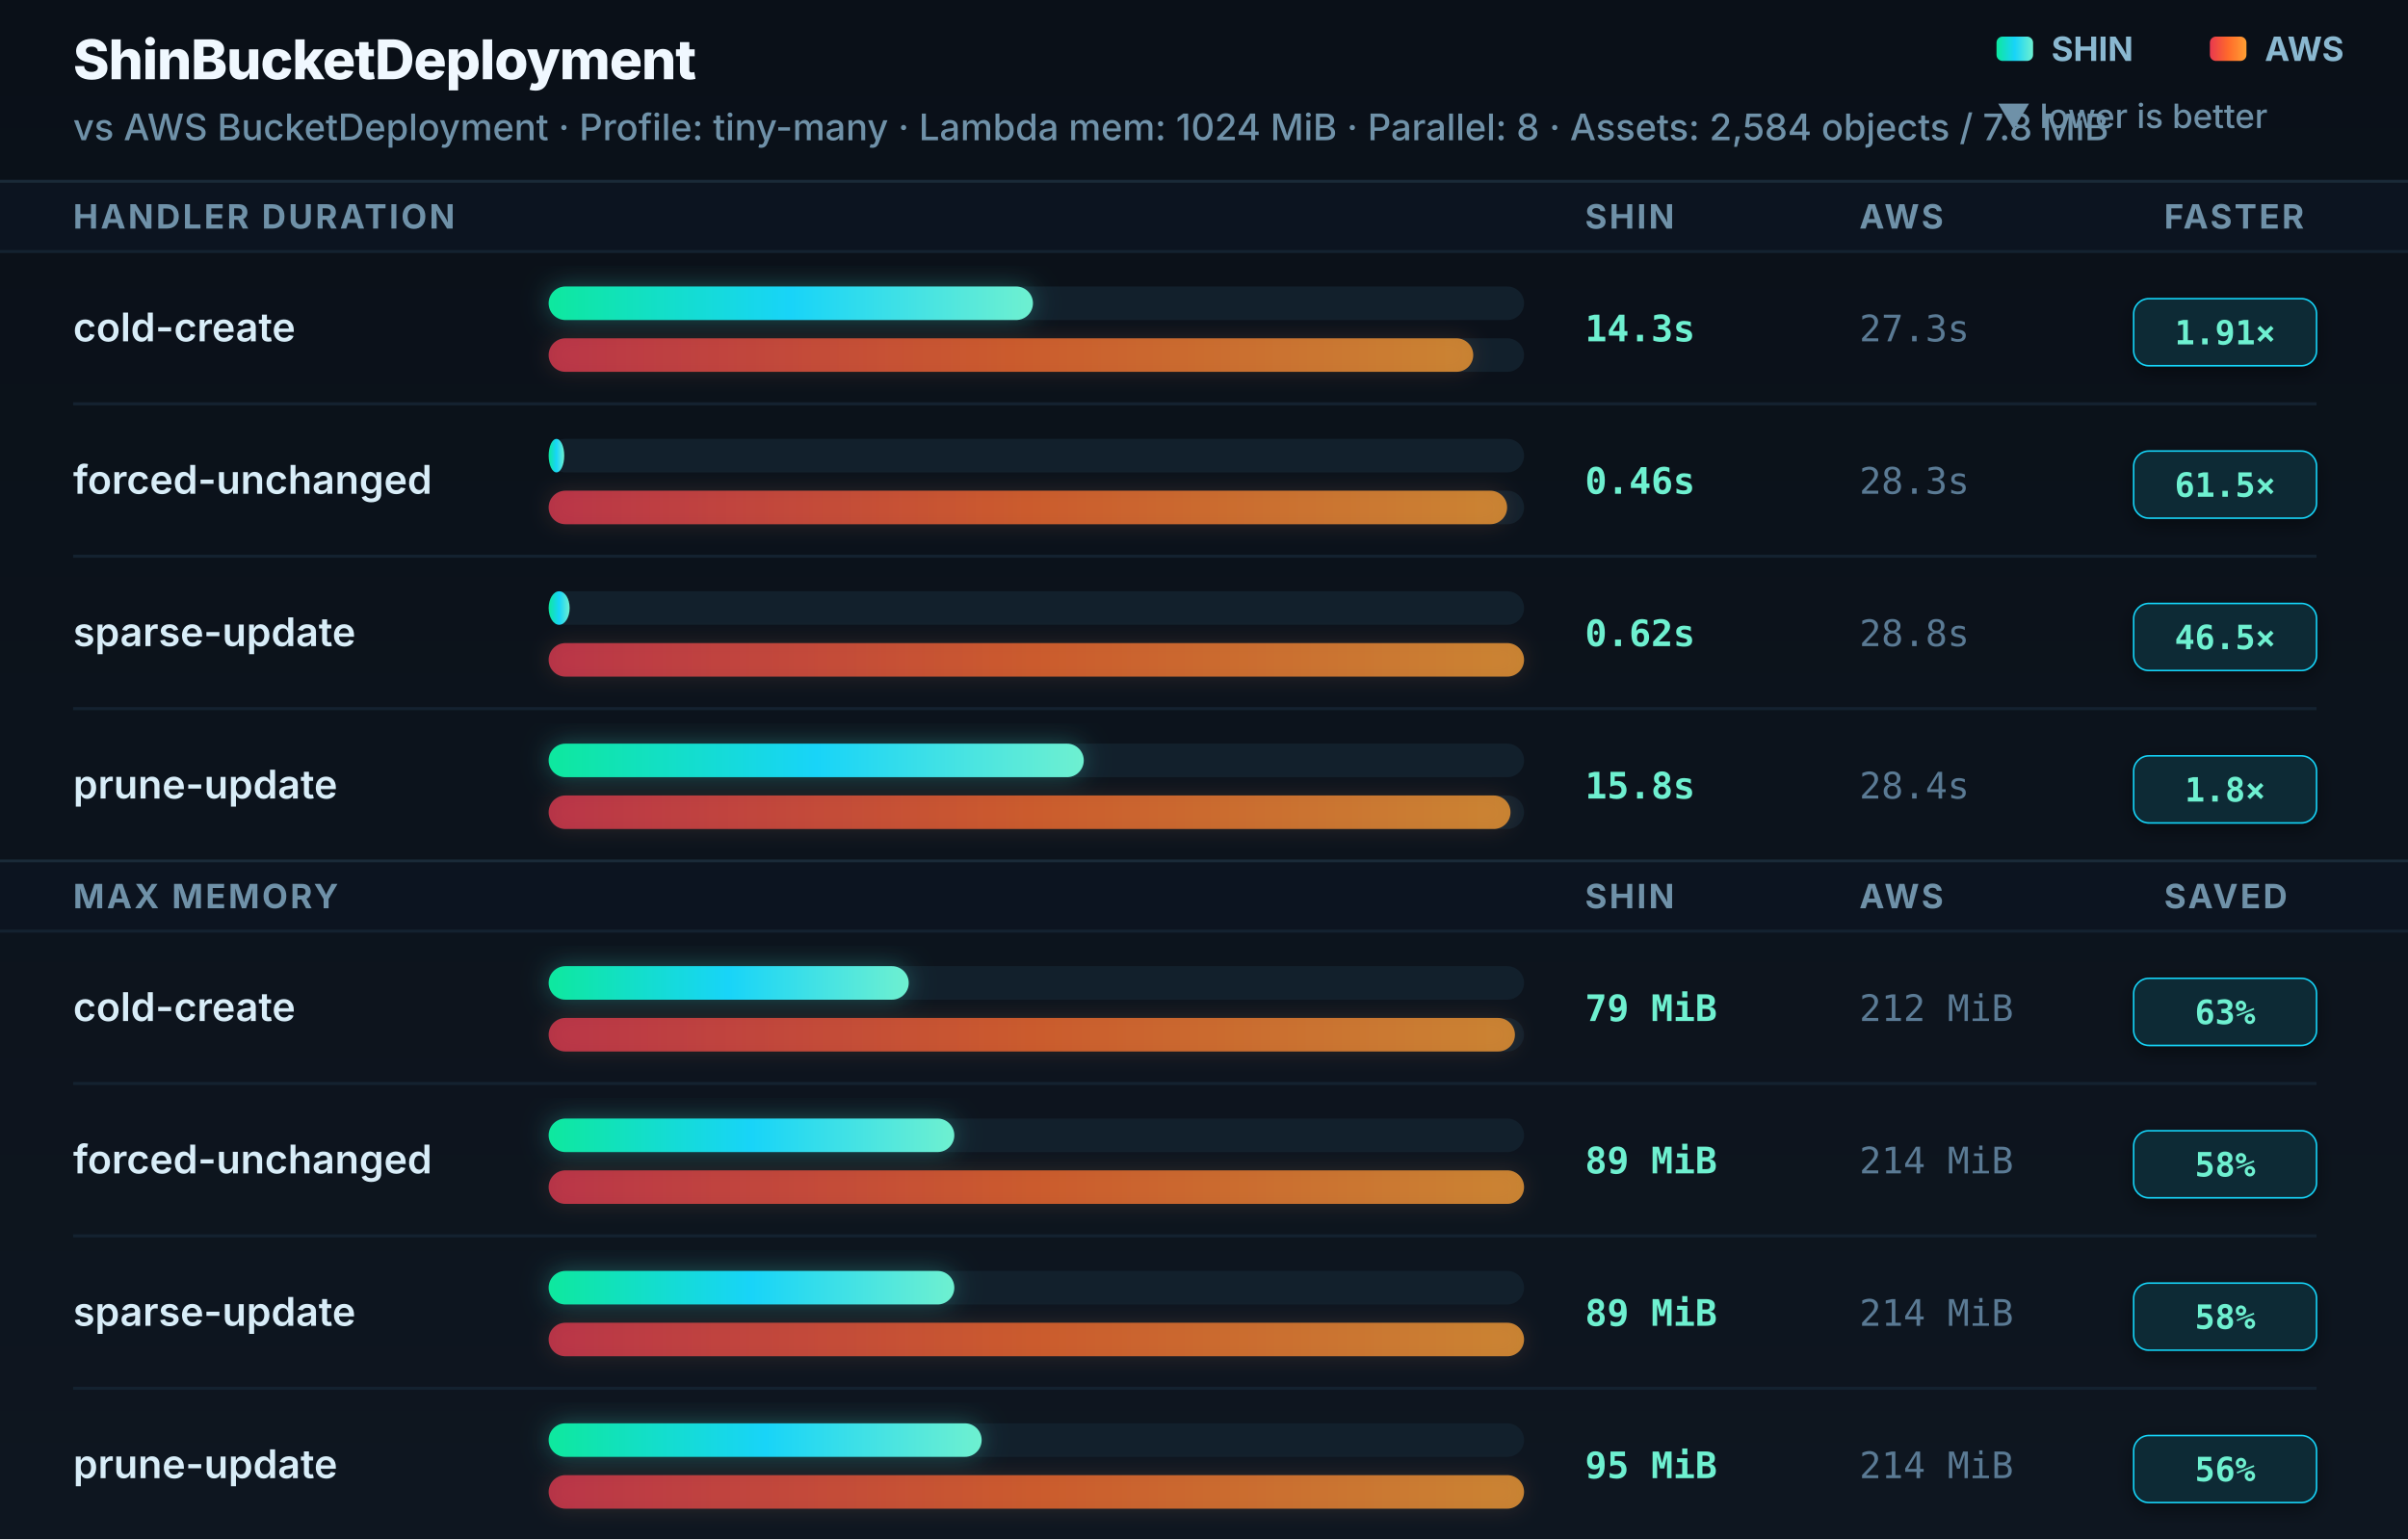
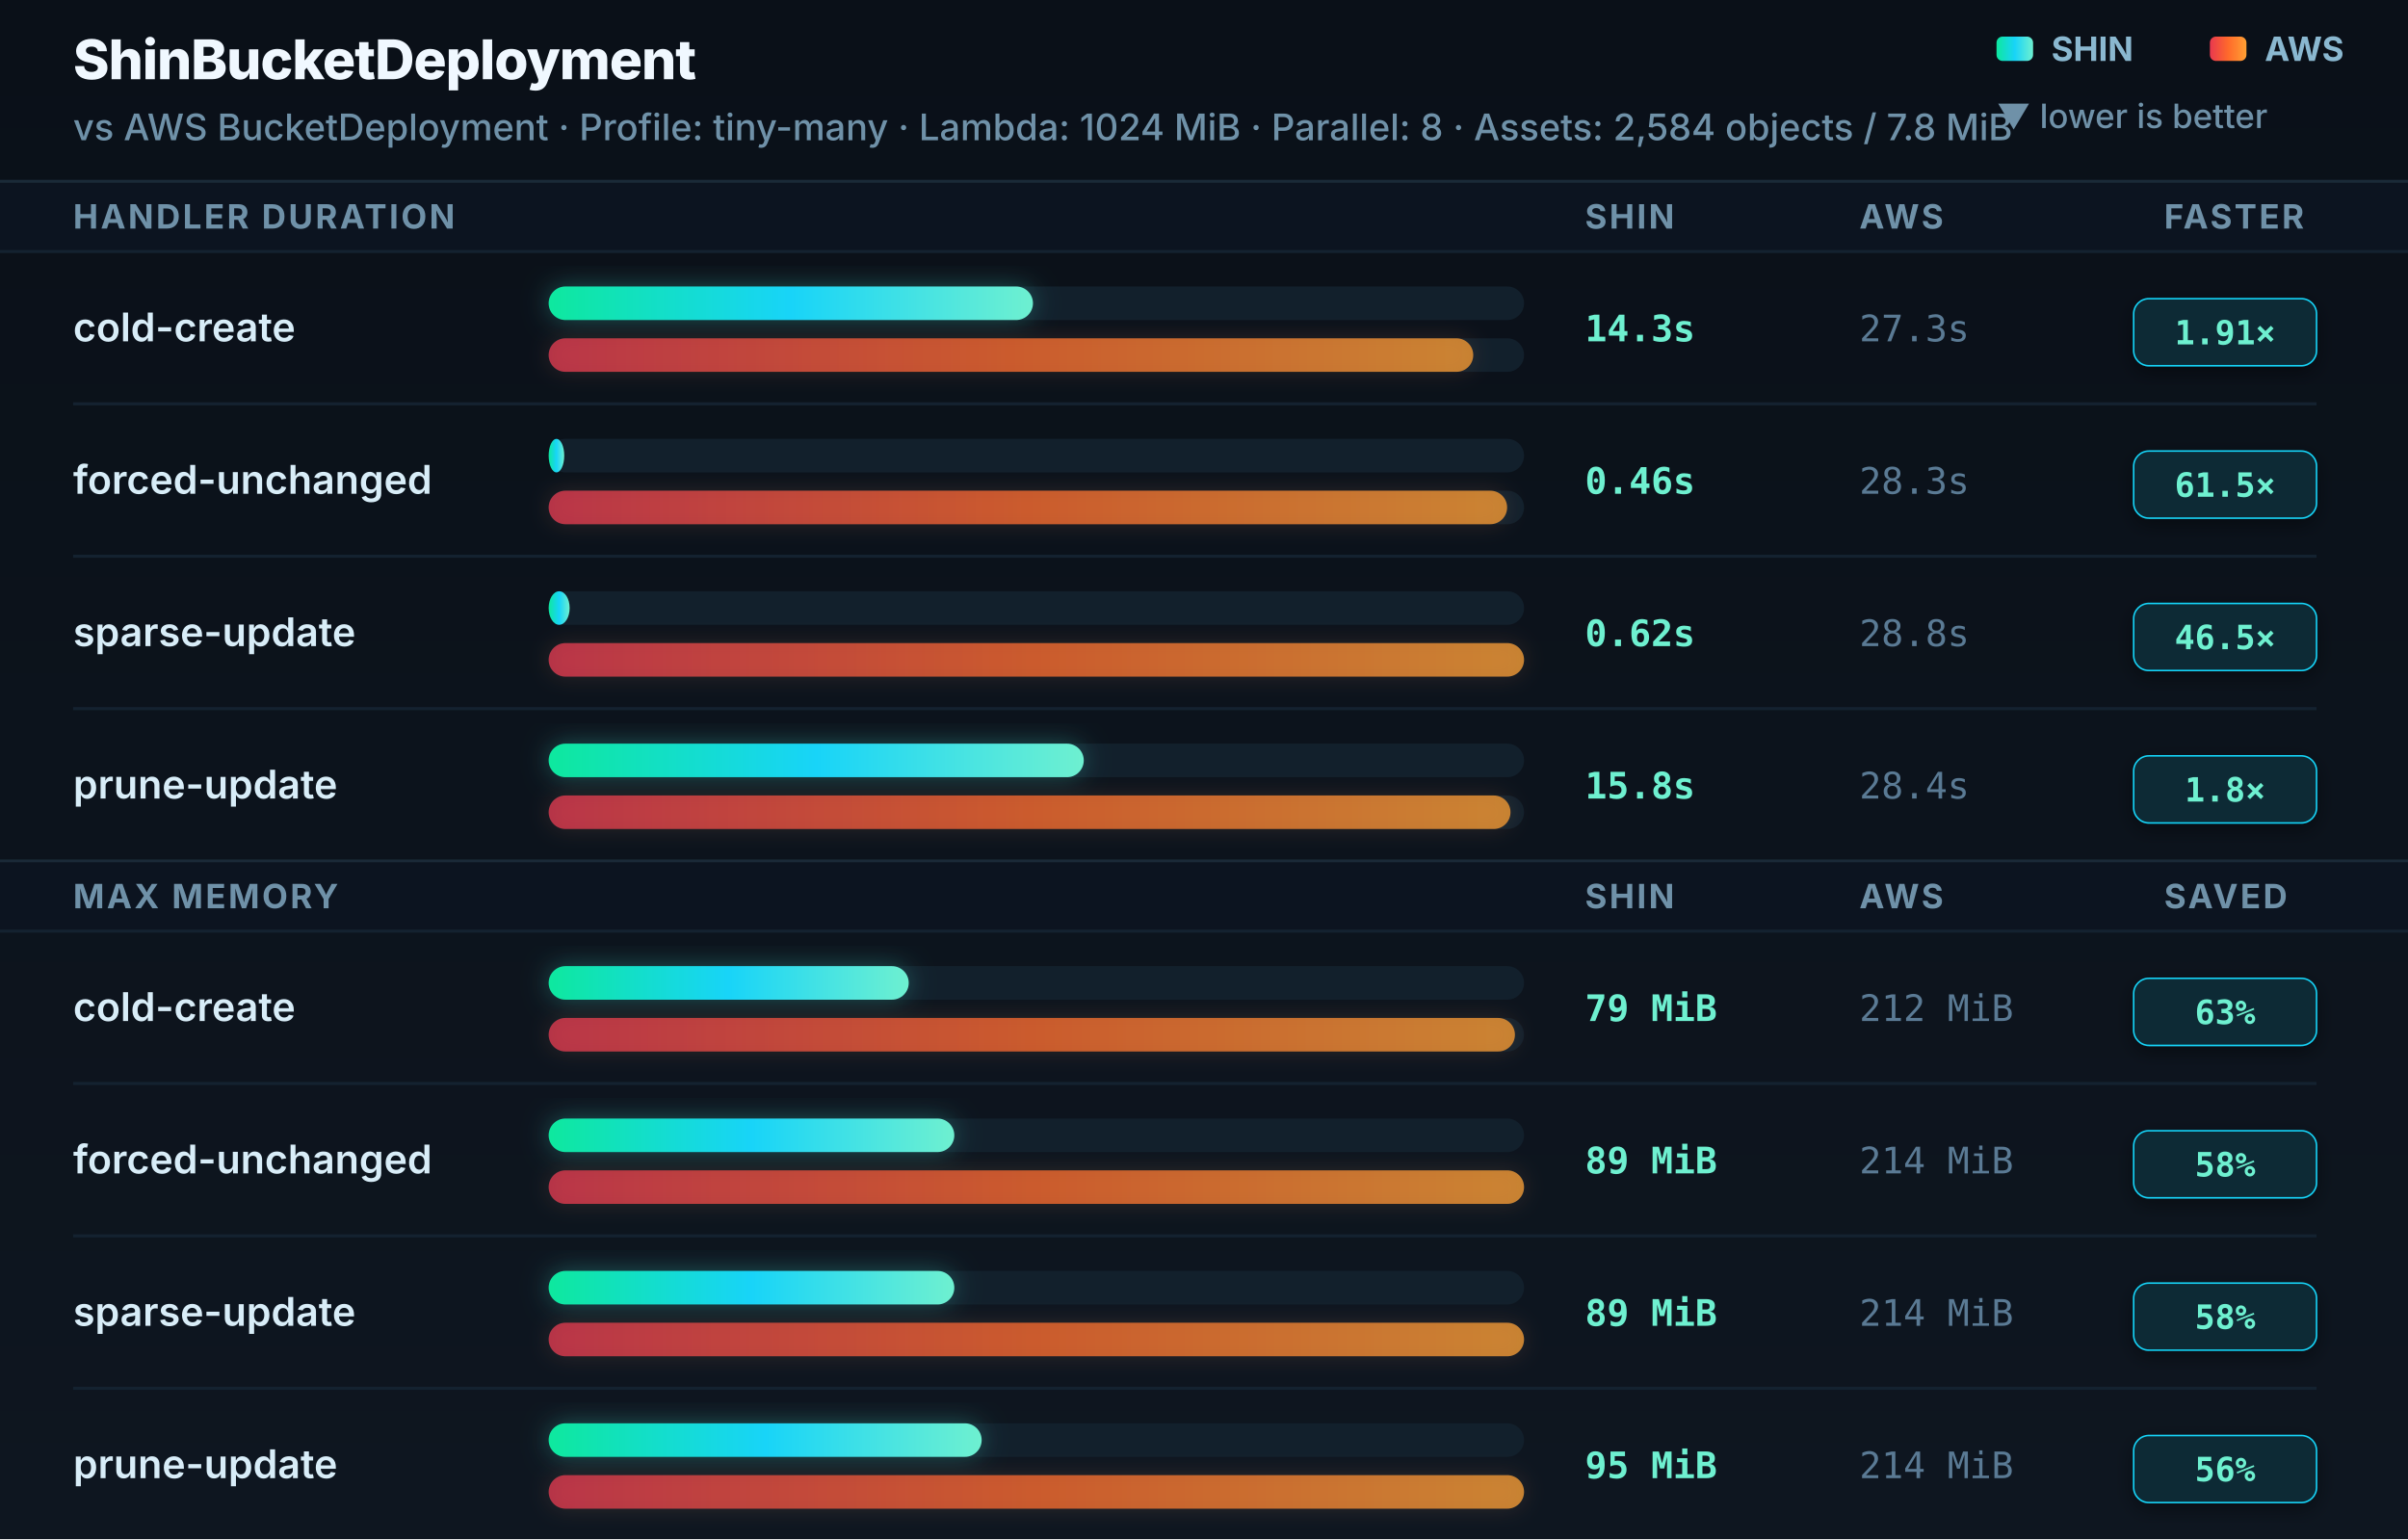
<svg xmlns="http://www.w3.org/2000/svg" width="790" height="505" viewBox="0 0 790 505" role="img" aria-labelledby="title desc">
  <defs>
    <linearGradient id="shin" x1="0" y1="0" x2="1" y2="0">
      <stop offset="0" stop-color="#0ee89e" />
      <stop offset="0.5" stop-color="#18d4f8" />
      <stop offset="1" stop-color="#6ef0d0" />
    </linearGradient>
    <linearGradient id="aws" x1="0" y1="0" x2="1" y2="0">
      <stop offset="0" stop-color="#e8384f" />
      <stop offset="0.5" stop-color="#ff6a2b" />
      <stop offset="1" stop-color="#ffa033" />
    </linearGradient>
    <linearGradient id="bgGrad" x1="0" y1="0" x2="0" y2="1">
      <stop offset="0" stop-color="#0a1018" />
      <stop offset="1" stop-color="#0e1620" />
    </linearGradient>
    <filter id="gS" x="-8%" y="-60%" width="116%" height="220%">
      <feGaussianBlur in="SourceGraphic" stdDeviation="4" />
      <feColorMatrix type="matrix" values="0 0 0 0 0.06 0 0 0 0 0.85 0 0 0 0 0.7 0 0 0 0.6 0" />
    </filter>
    <filter id="gA" x="-8%" y="-60%" width="116%" height="220%">
      <feGaussianBlur in="SourceGraphic" stdDeviation="3.5" />
      <feColorMatrix type="matrix" values="0 0 0 0 0.95 0 0 0 0 0.35 0 0 0 0 0.15 0 0 0 0.4 0" />
    </filter>
    <filter id="badgeShadow" x="-20%" y="-30%" width="140%" height="160%">
      <feDropShadow dx="0" dy="2" stdDeviation="3" flood-color="#000" flood-opacity="0.4" />
    </filter>
  </defs>
  <rect width="790" height="505" fill="url(#bgGrad)" />
  <text x="24" y="26" font-family="Inter, -apple-system, sans-serif" font-size="18" font-weight="800" fill="#f0f8ff" letter-spacing="-0.3">ShinBucketDeployment</text>
-   <text x="24" y="46" font-family="Inter, -apple-system, sans-serif" font-size="12" font-weight="500" fill="#6f91a8">vs AWS BucketDeployment · Profile: tiny-many · Lambda mem: 1024 MiB · Parallel: 8 · Assets: 2,584 objects / 7.8 MiB</text>
+   <text x="24" y="46" font-family="Inter, -apple-system, sans-serif" font-size="12" font-weight="500" fill="#6f91a8">vs AWS BucketDeployment · Profile: tiny-many · Lambda: 1024 MiB · Parallel: 8 · Assets: 2,584 objects / 7.8 MiB</text>
  <rect x="655" y="12" width="12" height="8" rx="2" fill="url(#shin)" />
  <text x="673" y="20" font-family="Inter, -apple-system, sans-serif" font-size="11" font-weight="700" fill="#8ab8d0">SHIN</text>
  <rect x="725" y="12" width="12" height="8" rx="2" fill="url(#aws)" />
  <text x="743" y="20" font-family="Inter, -apple-system, sans-serif" font-size="11" font-weight="700" fill="#8ab8d0">AWS</text>
  <text x="655" y="42" font-family="Inter, -apple-system, sans-serif" font-size="11" font-weight="500" fill="#6f91a8">▼ lower is better</text>
  <rect x="0" y="59" width="790" height="1" fill="#1a2a38" />
  <rect y="60" width="790" height="22" fill="#0c1420" />
  <text x="24" y="75" font-family="Inter, -apple-system, sans-serif" font-size="11" font-weight="700" fill="#6f91a8" letter-spacing="0.8">HANDLER DURATION</text>
  <text x="520" y="75" font-family="Inter, -apple-system, sans-serif" font-size="11" font-weight="700" fill="#6f91a8" letter-spacing="0.8">SHIN</text>
  <text x="610" y="75" font-family="Inter, -apple-system, sans-serif" font-size="11" font-weight="700" fill="#6f91a8" letter-spacing="0.8">AWS</text>
  <text x="710" y="75" font-family="Inter, -apple-system, sans-serif" font-size="11" font-weight="700" fill="#6f91a8" letter-spacing="0.8">FASTER</text>
  <rect x="0" y="82" width="790" height="1" fill="#142230" />
  <text x="24" y="112" font-family="Inter, -apple-system, sans-serif" font-size="13" font-weight="600" fill="#d8edf8">cold-create</text>
  <rect x="180" y="94" width="320" height="11" rx="5.5" fill="#12202c" />
  <rect x="180" y="94" width="158.889" height="11" rx="5.5" fill="url(#shin)" filter="url(#gS)" opacity="0.5" />
  <rect x="180" y="94" width="158.889" height="11" rx="5.5" fill="url(#shin)" />
  <rect x="180" y="111" width="320" height="11" rx="5.5" fill="#12202c" />
  <rect x="180" y="111" width="303.333" height="11" rx="5.5" fill="url(#aws)" filter="url(#gA)" opacity="0.35" />
  <rect x="180" y="111" width="303.333" height="11" rx="5.5" fill="url(#aws)" opacity="0.75" />
  <text x="520" y="112" font-family="JetBrains Mono, monospace" font-size="12" font-weight="700" fill="#6ef0d0">14.3s</text>
  <text x="610" y="112" font-family="JetBrains Mono, monospace" font-size="12" font-weight="400" fill="#5a7a94">27.3s</text>
  <rect x="700" y="98" width="60" height="22" rx="5" fill="#082b35" stroke="#18d4f8" stroke-width="0.5" filter="url(#badgeShadow)" />
  <text x="730" y="113" text-anchor="middle" font-family="JetBrains Mono, monospace" font-size="11" font-weight="800" fill="#6ef0d0">1.91×</text>
  <rect x="24" y="132" width="736" height="1" fill="#142230" />
  <text x="24" y="162" font-family="Inter, -apple-system, sans-serif" font-size="13" font-weight="600" fill="#d8edf8">forced-unchanged</text>
  <rect x="180" y="144" width="320" height="11" rx="5.5" fill="#12202c" />
  <rect x="180" y="144" width="5.111" height="11" rx="5.5" fill="url(#shin)" />
  <rect x="180" y="161" width="320" height="11" rx="5.5" fill="#12202c" />
  <rect x="180" y="161" width="314.444" height="11" rx="5.5" fill="url(#aws)" filter="url(#gA)" opacity="0.35" />
  <rect x="180" y="161" width="314.444" height="11" rx="5.5" fill="url(#aws)" opacity="0.75" />
  <text x="520" y="162" font-family="JetBrains Mono, monospace" font-size="12" font-weight="700" fill="#6ef0d0">0.46s</text>
  <text x="610" y="162" font-family="JetBrains Mono, monospace" font-size="12" font-weight="400" fill="#5a7a94">28.3s</text>
  <rect x="700" y="148" width="60" height="22" rx="5" fill="#082b35" stroke="#18d4f8" stroke-width="0.5" filter="url(#badgeShadow)" />
  <text x="730" y="163" text-anchor="middle" font-family="JetBrains Mono, monospace" font-size="11" font-weight="800" fill="#6ef0d0">61.5×</text>
  <rect x="24" y="182" width="736" height="1" fill="#142230" />
  <text x="24" y="212" font-family="Inter, -apple-system, sans-serif" font-size="13" font-weight="600" fill="#d8edf8">sparse-update</text>
  <rect x="180" y="194" width="320" height="11" rx="5.5" fill="#12202c" />
  <rect x="180" y="194" width="6.889" height="11" rx="5.5" fill="url(#shin)" />
  <rect x="180" y="211" width="320" height="11" rx="5.5" fill="#12202c" />
  <rect x="180" y="211" width="320" height="11" rx="5.5" fill="url(#aws)" filter="url(#gA)" opacity="0.35" />
  <rect x="180" y="211" width="320" height="11" rx="5.5" fill="url(#aws)" opacity="0.75" />
  <text x="520" y="212" font-family="JetBrains Mono, monospace" font-size="12" font-weight="700" fill="#6ef0d0">0.62s</text>
  <text x="610" y="212" font-family="JetBrains Mono, monospace" font-size="12" font-weight="400" fill="#5a7a94">28.8s</text>
  <rect x="700" y="198" width="60" height="22" rx="5" fill="#082b35" stroke="#18d4f8" stroke-width="0.5" filter="url(#badgeShadow)" />
  <text x="730" y="213" text-anchor="middle" font-family="JetBrains Mono, monospace" font-size="11" font-weight="800" fill="#6ef0d0">46.5×</text>
  <rect x="24" y="232" width="736" height="1" fill="#142230" />
  <text x="24" y="262" font-family="Inter, -apple-system, sans-serif" font-size="13" font-weight="600" fill="#d8edf8">prune-update</text>
  <rect x="180" y="244" width="320" height="11" rx="5.5" fill="#12202c" />
  <rect x="180" y="244" width="175.556" height="11" rx="5.5" fill="url(#shin)" filter="url(#gS)" opacity="0.5" />
  <rect x="180" y="244" width="175.556" height="11" rx="5.5" fill="url(#shin)" />
  <rect x="180" y="261" width="320" height="11" rx="5.5" fill="#12202c" />
  <rect x="180" y="261" width="315.556" height="11" rx="5.5" fill="url(#aws)" filter="url(#gA)" opacity="0.35" />
  <rect x="180" y="261" width="315.556" height="11" rx="5.5" fill="url(#aws)" opacity="0.75" />
  <text x="520" y="262" font-family="JetBrains Mono, monospace" font-size="12" font-weight="700" fill="#6ef0d0">15.8s</text>
  <text x="610" y="262" font-family="JetBrains Mono, monospace" font-size="12" font-weight="400" fill="#5a7a94">28.4s</text>
  <rect x="700" y="248" width="60" height="22" rx="5" fill="#082b35" stroke="#18d4f8" stroke-width="0.5" filter="url(#badgeShadow)" />
  <text x="730" y="263" text-anchor="middle" font-family="JetBrains Mono, monospace" font-size="11" font-weight="800" fill="#6ef0d0">1.8×</text>
  <rect x="0" y="282" width="790" height="1" fill="#1a2a38" />
  <rect y="283" width="790" height="22" fill="#0c1420" />
  <text x="24" y="298" font-family="Inter, -apple-system, sans-serif" font-size="11" font-weight="700" fill="#6f91a8" letter-spacing="0.8">MAX MEMORY</text>
  <text x="520" y="298" font-family="Inter, -apple-system, sans-serif" font-size="11" font-weight="700" fill="#6f91a8" letter-spacing="0.8">SHIN</text>
  <text x="610" y="298" font-family="Inter, -apple-system, sans-serif" font-size="11" font-weight="700" fill="#6f91a8" letter-spacing="0.8">AWS</text>
  <text x="710" y="298" font-family="Inter, -apple-system, sans-serif" font-size="11" font-weight="700" fill="#6f91a8" letter-spacing="0.8">SAVED</text>
  <rect x="0" y="305" width="790" height="1" fill="#142230" />
  <text x="24" y="335" font-family="Inter, -apple-system, sans-serif" font-size="13" font-weight="600" fill="#d8edf8">cold-create</text>
  <rect x="180" y="317" width="320" height="11" rx="5.5" fill="#12202c" />
  <rect x="180" y="317" width="118.131" height="11" rx="5.5" fill="url(#shin)" filter="url(#gS)" opacity="0.5" />
  <rect x="180" y="317" width="118.131" height="11" rx="5.5" fill="url(#shin)" />
  <rect x="180" y="334" width="320" height="11" rx="5.5" fill="#12202c" />
  <rect x="180" y="334" width="317.009" height="11" rx="5.5" fill="url(#aws)" filter="url(#gA)" opacity="0.35" />
  <rect x="180" y="334" width="317.009" height="11" rx="5.5" fill="url(#aws)" opacity="0.75" />
  <text x="520" y="335" font-family="JetBrains Mono, monospace" font-size="12" font-weight="700" fill="#6ef0d0">79 MiB</text>
  <text x="610" y="335" font-family="JetBrains Mono, monospace" font-size="12" font-weight="400" fill="#5a7a94">212 MiB</text>
  <rect x="700" y="321" width="60" height="22" rx="5" fill="#082b35" stroke="#18d4f8" stroke-width="0.5" filter="url(#badgeShadow)" />
  <text x="730" y="336" text-anchor="middle" font-family="JetBrains Mono, monospace" font-size="11" font-weight="800" fill="#6ef0d0">63%</text>
  <rect x="24" y="355" width="736" height="1" fill="#142230" />
  <text x="24" y="385" font-family="Inter, -apple-system, sans-serif" font-size="13" font-weight="600" fill="#d8edf8">forced-unchanged</text>
  <rect x="180" y="367" width="320" height="11" rx="5.5" fill="#12202c" />
  <rect x="180" y="367" width="133.084" height="11" rx="5.5" fill="url(#shin)" filter="url(#gS)" opacity="0.5" />
  <rect x="180" y="367" width="133.084" height="11" rx="5.5" fill="url(#shin)" />
  <rect x="180" y="384" width="320" height="11" rx="5.5" fill="#12202c" />
  <rect x="180" y="384" width="320" height="11" rx="5.5" fill="url(#aws)" filter="url(#gA)" opacity="0.35" />
  <rect x="180" y="384" width="320" height="11" rx="5.5" fill="url(#aws)" opacity="0.75" />
  <text x="520" y="385" font-family="JetBrains Mono, monospace" font-size="12" font-weight="700" fill="#6ef0d0">89 MiB</text>
  <text x="610" y="385" font-family="JetBrains Mono, monospace" font-size="12" font-weight="400" fill="#5a7a94">214 MiB</text>
  <rect x="700" y="371" width="60" height="22" rx="5" fill="#082b35" stroke="#18d4f8" stroke-width="0.5" filter="url(#badgeShadow)" />
  <text x="730" y="386" text-anchor="middle" font-family="JetBrains Mono, monospace" font-size="11" font-weight="800" fill="#6ef0d0">58%</text>
  <rect x="24" y="405" width="736" height="1" fill="#142230" />
  <text x="24" y="435" font-family="Inter, -apple-system, sans-serif" font-size="13" font-weight="600" fill="#d8edf8">sparse-update</text>
  <rect x="180" y="417" width="320" height="11" rx="5.5" fill="#12202c" />
  <rect x="180" y="417" width="133.084" height="11" rx="5.5" fill="url(#shin)" filter="url(#gS)" opacity="0.5" />
  <rect x="180" y="417" width="133.084" height="11" rx="5.5" fill="url(#shin)" />
  <rect x="180" y="434" width="320" height="11" rx="5.5" fill="#12202c" />
  <rect x="180" y="434" width="320" height="11" rx="5.5" fill="url(#aws)" filter="url(#gA)" opacity="0.35" />
  <rect x="180" y="434" width="320" height="11" rx="5.5" fill="url(#aws)" opacity="0.75" />
  <text x="520" y="435" font-family="JetBrains Mono, monospace" font-size="12" font-weight="700" fill="#6ef0d0">89 MiB</text>
  <text x="610" y="435" font-family="JetBrains Mono, monospace" font-size="12" font-weight="400" fill="#5a7a94">214 MiB</text>
  <rect x="700" y="421" width="60" height="22" rx="5" fill="#082b35" stroke="#18d4f8" stroke-width="0.5" filter="url(#badgeShadow)" />
  <text x="730" y="436" text-anchor="middle" font-family="JetBrains Mono, monospace" font-size="11" font-weight="800" fill="#6ef0d0">58%</text>
  <rect x="24" y="455" width="736" height="1" fill="#142230" />
  <text x="24" y="485" font-family="Inter, -apple-system, sans-serif" font-size="13" font-weight="600" fill="#d8edf8">prune-update</text>
  <rect x="180" y="467" width="320" height="11" rx="5.5" fill="#12202c" />
  <rect x="180" y="467" width="142.056" height="11" rx="5.5" fill="url(#shin)" filter="url(#gS)" opacity="0.5" />
  <rect x="180" y="467" width="142.056" height="11" rx="5.5" fill="url(#shin)" />
  <rect x="180" y="484" width="320" height="11" rx="5.5" fill="#12202c" />
  <rect x="180" y="484" width="320" height="11" rx="5.5" fill="url(#aws)" filter="url(#gA)" opacity="0.35" />
  <rect x="180" y="484" width="320" height="11" rx="5.5" fill="url(#aws)" opacity="0.75" />
  <text x="520" y="485" font-family="JetBrains Mono, monospace" font-size="12" font-weight="700" fill="#6ef0d0">95 MiB</text>
  <text x="610" y="485" font-family="JetBrains Mono, monospace" font-size="12" font-weight="400" fill="#5a7a94">214 MiB</text>
  <rect x="700" y="471" width="60" height="22" rx="5" fill="#082b35" stroke="#18d4f8" stroke-width="0.5" filter="url(#badgeShadow)" />
  <text x="730" y="486" text-anchor="middle" font-family="JetBrains Mono, monospace" font-size="11" font-weight="800" fill="#6ef0d0">56%</text>
</svg>
